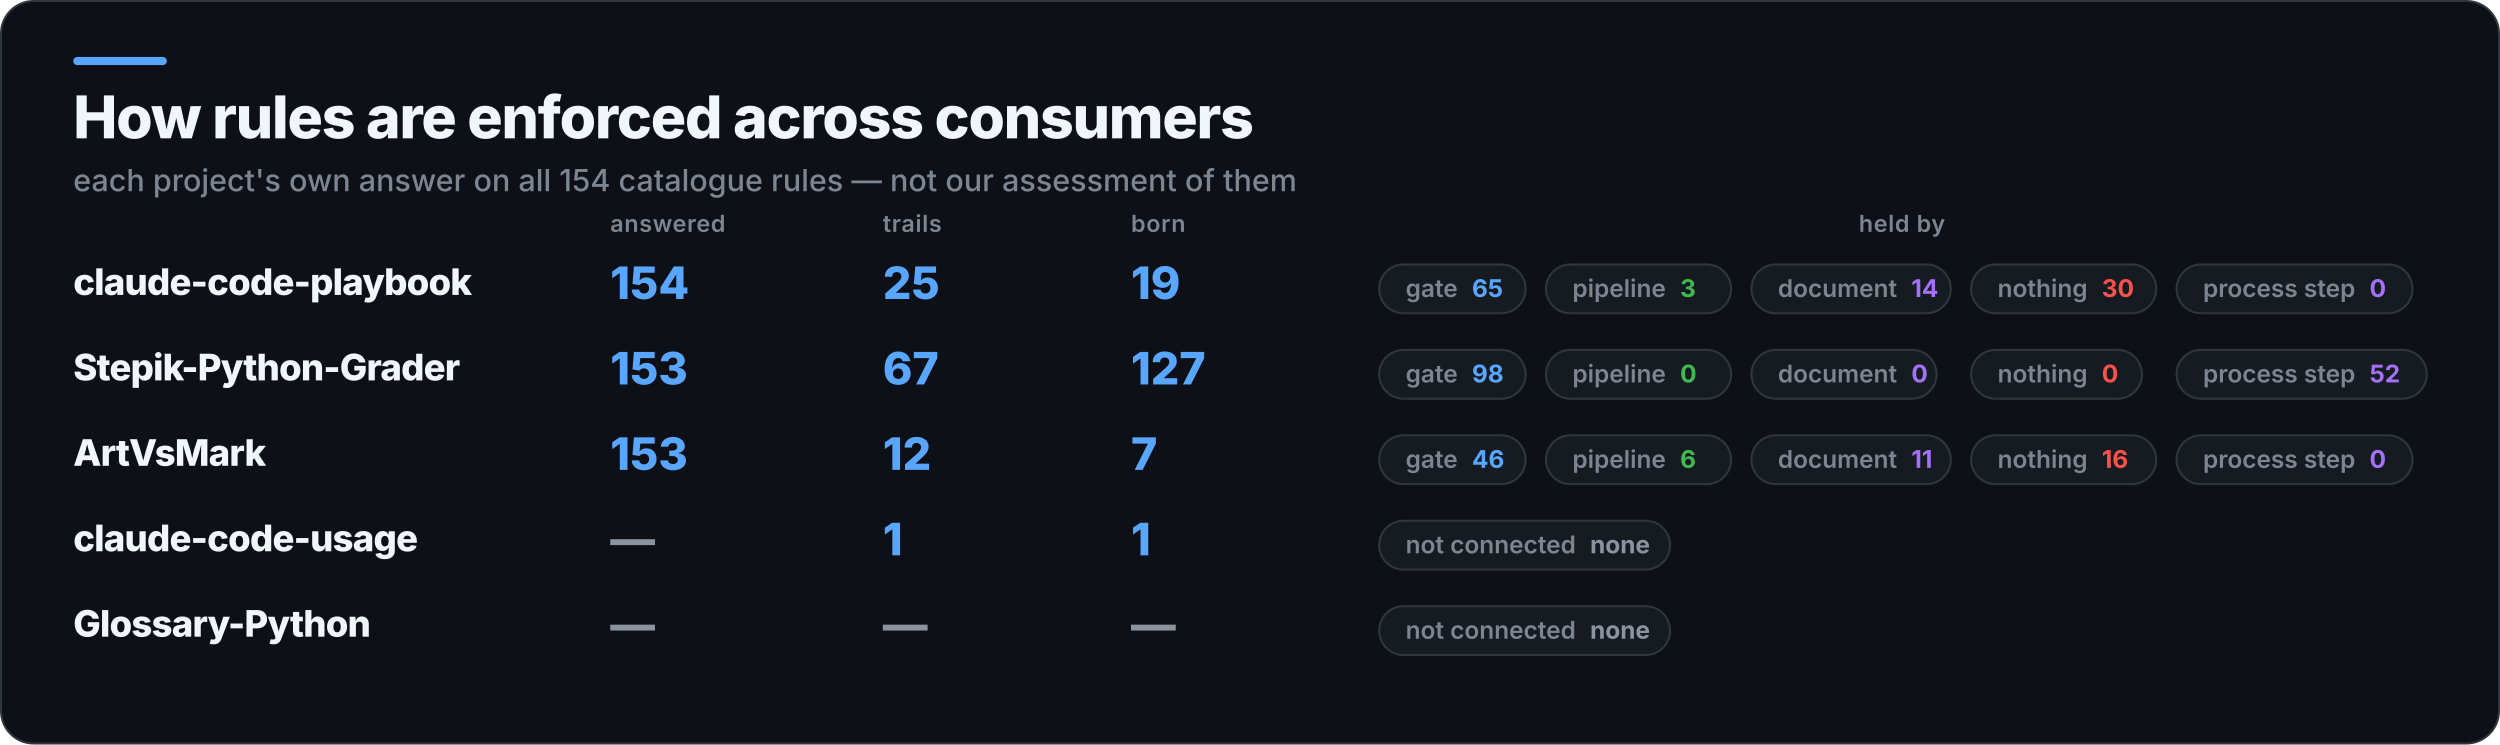
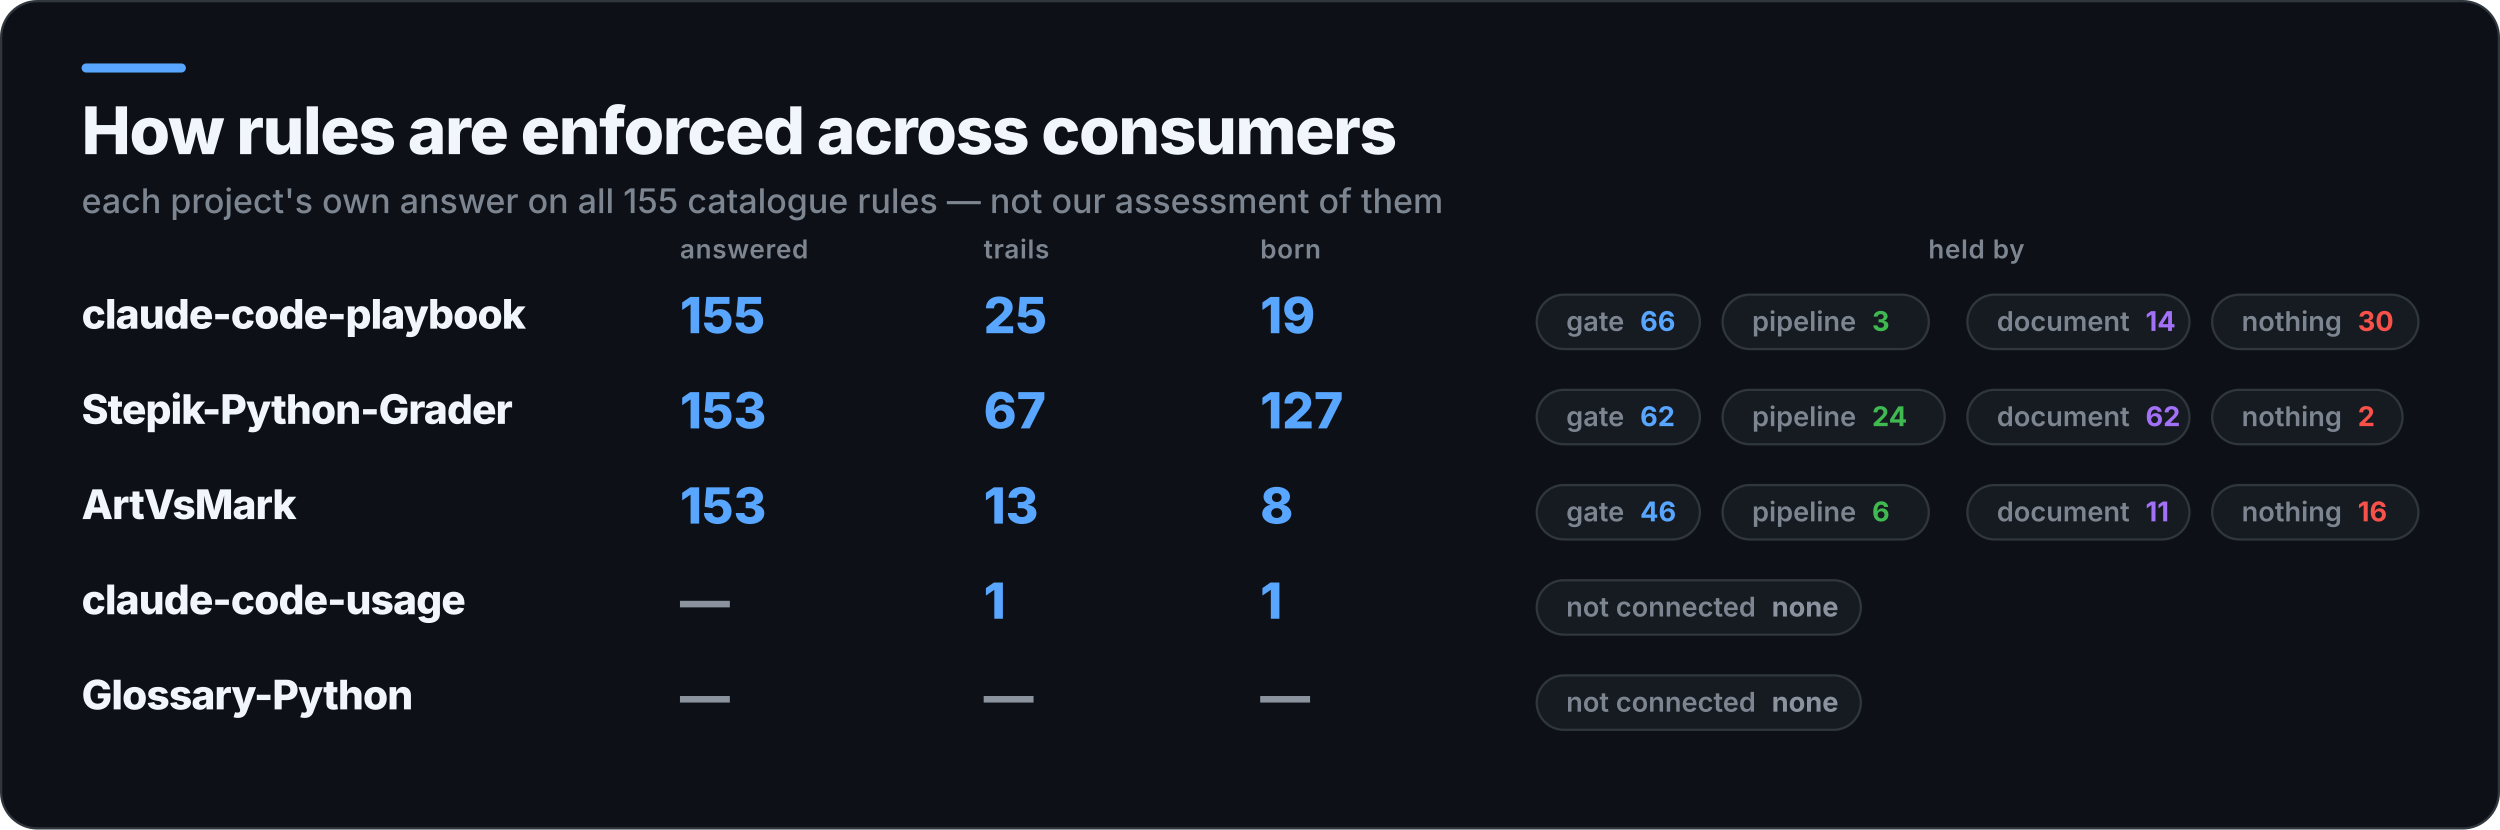
- <svg xmlns="http://www.w3.org/2000/svg" width="1229" height="366" viewBox="0 0 1229 366" role="img" aria-label="How rules are enforced across consumers">
-   <rect x="0.5" y="0.5" width="1228" height="365" rx="16" fill="#0D1117" stroke="#30363D" />
+ <svg xmlns="http://www.w3.org/2000/svg" width="1103" height="366" viewBox="0 0 1103 366" role="img" aria-label="How rules are enforced across consumers">
+   <rect x="0.5" y="0.5" width="1102" height="365" rx="16" fill="#0D1117" stroke="#30363D" />
  <rect x="36" y="28" width="46" height="4" rx="2" fill="#58A6FF" />
  <text x="36" y="68" fill="#F0F6FC" font-family="Inter,Segoe UI,Helvetica,Arial,sans-serif" font-size="29" font-weight="800" letter-spacing="-0.6">How rules are enforced across consumers</text>
-   <text x="36" y="94" fill="#7D8590" font-family="Inter,Segoe UI,Helvetica,Arial,sans-serif" font-size="15" font-weight="500">each project's own answer on all 154 catalogue rules — not our assessment of them</text>
+   <text x="36" y="94" fill="#7D8590" font-family="Inter,Segoe UI,Helvetica,Arial,sans-serif" font-size="15" font-weight="500">each project's own answer on all 155 catalogue rules — not our assessment of them</text>
  <text x="300" y="114" fill="#7D8590" font-family="Inter,Segoe UI,Helvetica,Arial,sans-serif" font-size="11.5" font-weight="600" letter-spacing="0.3">answered</text>
  <text x="434" y="114" fill="#7D8590" font-family="Inter,Segoe UI,Helvetica,Arial,sans-serif" font-size="11.5" font-weight="600" letter-spacing="0.3">trails</text>
  <text x="556" y="114" fill="#7D8590" font-family="Inter,Segoe UI,Helvetica,Arial,sans-serif" font-size="11.5" font-weight="600" letter-spacing="0.3">born</text>
-   <text x="935" y="114" fill="#7D8590" font-family="Inter,Segoe UI,Helvetica,Arial,sans-serif" font-size="11.5" font-weight="600" letter-spacing="0.3" text-anchor="middle">held by</text>
+   <text x="872" y="114" fill="#7D8590" font-family="Inter,Segoe UI,Helvetica,Arial,sans-serif" font-size="11.5" font-weight="600" letter-spacing="0.3" text-anchor="middle">held by</text>
  <text x="36" y="145" fill="#F0F6FC" font-family="Inter,Segoe UI,Helvetica,Arial,sans-serif" font-size="18" font-weight="800" letter-spacing="-0.4">claude-code-playbook</text>
-   <text x="300" y="147" fill="#58A6FF" font-family="Inter,Segoe UI,Helvetica,Arial,sans-serif" font-size="22" font-weight="800">154</text>
+   <text x="300" y="147" fill="#58A6FF" font-family="Inter,Segoe UI,Helvetica,Arial,sans-serif" font-size="22" font-weight="800">155</text>
  <text x="434" y="147" fill="#58A6FF" font-family="Inter,Segoe UI,Helvetica,Arial,sans-serif" font-size="22" font-weight="800">25</text>
  <text x="556" y="147" fill="#58A6FF" font-family="Inter,Segoe UI,Helvetica,Arial,sans-serif" font-size="22" font-weight="800">19</text>
  <rect x="678" y="130" width="72" height="24" rx="12" fill="#161B22" stroke="#30363D" />
-   <text x="691" y="146" fill="#7D8590" font-family="Inter,Segoe UI,Helvetica,Arial,sans-serif" font-size="12" font-weight="600">gate<tspan fill="#58A6FF" font-weight="700" dx="7">65</tspan>
+   <text x="691" y="146" fill="#7D8590" font-family="Inter,Segoe UI,Helvetica,Arial,sans-serif" font-size="12" font-weight="600">gate<tspan fill="#58A6FF" font-weight="700" dx="7">66</tspan>
  </text>
  <rect x="760" y="130" width="91" height="24" rx="12" fill="#161B22" stroke="#30363D" />
  <text x="773" y="146" fill="#7D8590" font-family="Inter,Segoe UI,Helvetica,Arial,sans-serif" font-size="12" font-weight="600">pipeline<tspan fill="#3FB950" font-weight="700" dx="7">3</tspan>
  </text>
-   <rect x="861" y="130" width="98" height="24" rx="12" fill="#161B22" stroke="#30363D" />
-   <text x="874" y="146" fill="#7D8590" font-family="Inter,Segoe UI,Helvetica,Arial,sans-serif" font-size="12" font-weight="600">document<tspan fill="#A371F7" font-weight="700" dx="7">14</tspan>
+   <rect x="868" y="130" width="98" height="24" rx="12" fill="#161B22" stroke="#30363D" />
+   <text x="881" y="146" fill="#7D8590" font-family="Inter,Segoe UI,Helvetica,Arial,sans-serif" font-size="12" font-weight="600">document<tspan fill="#A371F7" font-weight="700" dx="7">14</tspan>
  </text>
-   <rect x="969" y="130" width="91" height="24" rx="12" fill="#161B22" stroke="#30363D" />
-   <text x="982" y="146" fill="#7D8590" font-family="Inter,Segoe UI,Helvetica,Arial,sans-serif" font-size="12" font-weight="600">nothing<tspan fill="#F85149" font-weight="700" dx="7">30</tspan>
-   </text>
-   <rect x="1070" y="130" width="116" height="24" rx="12" fill="#161B22" stroke="#30363D" />
-   <text x="1083" y="146" fill="#7D8590" font-family="Inter,Segoe UI,Helvetica,Arial,sans-serif" font-size="12" font-weight="600">process step<tspan fill="#A371F7" font-weight="700" dx="7">0</tspan>
+   <rect x="976" y="130" width="91" height="24" rx="12" fill="#161B22" stroke="#30363D" />
+   <text x="989" y="146" fill="#7D8590" font-family="Inter,Segoe UI,Helvetica,Arial,sans-serif" font-size="12" font-weight="600">nothing<tspan fill="#F85149" font-weight="700" dx="7">30</tspan>
  </text>
  <text x="36" y="187" fill="#F0F6FC" font-family="Inter,Segoe UI,Helvetica,Arial,sans-serif" font-size="18" font-weight="800" letter-spacing="-0.4">Stepik-Python-Grader</text>
  <text x="300" y="189" fill="#58A6FF" font-family="Inter,Segoe UI,Helvetica,Arial,sans-serif" font-size="22" font-weight="800">153</text>
  <text x="434" y="189" fill="#58A6FF" font-family="Inter,Segoe UI,Helvetica,Arial,sans-serif" font-size="22" font-weight="800">67</text>
  <text x="556" y="189" fill="#58A6FF" font-family="Inter,Segoe UI,Helvetica,Arial,sans-serif" font-size="22" font-weight="800">127</text>
  <rect x="678" y="172" width="72" height="24" rx="12" fill="#161B22" stroke="#30363D" />
-   <text x="691" y="188" fill="#7D8590" font-family="Inter,Segoe UI,Helvetica,Arial,sans-serif" font-size="12" font-weight="600">gate<tspan fill="#58A6FF" font-weight="700" dx="7">98</tspan>
+   <text x="691" y="188" fill="#7D8590" font-family="Inter,Segoe UI,Helvetica,Arial,sans-serif" font-size="12" font-weight="600">gate<tspan fill="#58A6FF" font-weight="700" dx="7">62</tspan>
  </text>
-   <rect x="760" y="172" width="91" height="24" rx="12" fill="#161B22" stroke="#30363D" />
-   <text x="773" y="188" fill="#7D8590" font-family="Inter,Segoe UI,Helvetica,Arial,sans-serif" font-size="12" font-weight="600">pipeline<tspan fill="#3FB950" font-weight="700" dx="7">0</tspan>
+   <rect x="760" y="172" width="98" height="24" rx="12" fill="#161B22" stroke="#30363D" />
+   <text x="773" y="188" fill="#7D8590" font-family="Inter,Segoe UI,Helvetica,Arial,sans-serif" font-size="12" font-weight="600">pipeline<tspan fill="#3FB950" font-weight="700" dx="7">24</tspan>
  </text>
-   <rect x="861" y="172" width="91" height="24" rx="12" fill="#161B22" stroke="#30363D" />
-   <text x="874" y="188" fill="#7D8590" font-family="Inter,Segoe UI,Helvetica,Arial,sans-serif" font-size="12" font-weight="600">document<tspan fill="#A371F7" font-weight="700" dx="7">0</tspan>
+   <rect x="868" y="172" width="98" height="24" rx="12" fill="#161B22" stroke="#30363D" />
+   <text x="881" y="188" fill="#7D8590" font-family="Inter,Segoe UI,Helvetica,Arial,sans-serif" font-size="12" font-weight="600">document<tspan fill="#A371F7" font-weight="700" dx="7">62</tspan>
  </text>
-   <rect x="969" y="172" width="84" height="24" rx="12" fill="#161B22" stroke="#30363D" />
-   <text x="982" y="188" fill="#7D8590" font-family="Inter,Segoe UI,Helvetica,Arial,sans-serif" font-size="12" font-weight="600">nothing<tspan fill="#F85149" font-weight="700" dx="7">0</tspan>
-   </text>
-   <rect x="1070" y="172" width="123" height="24" rx="12" fill="#161B22" stroke="#30363D" />
-   <text x="1083" y="188" fill="#7D8590" font-family="Inter,Segoe UI,Helvetica,Arial,sans-serif" font-size="12" font-weight="600">process step<tspan fill="#A371F7" font-weight="700" dx="7">52</tspan>
+   <rect x="976" y="172" width="84" height="24" rx="12" fill="#161B22" stroke="#30363D" />
+   <text x="989" y="188" fill="#7D8590" font-family="Inter,Segoe UI,Helvetica,Arial,sans-serif" font-size="12" font-weight="600">nothing<tspan fill="#F85149" font-weight="700" dx="7">2</tspan>
  </text>
  <text x="36" y="229" fill="#F0F6FC" font-family="Inter,Segoe UI,Helvetica,Arial,sans-serif" font-size="18" font-weight="800" letter-spacing="-0.4">ArtVsMark</text>
  <text x="300" y="231" fill="#58A6FF" font-family="Inter,Segoe UI,Helvetica,Arial,sans-serif" font-size="22" font-weight="800">153</text>
-   <text x="434" y="231" fill="#58A6FF" font-family="Inter,Segoe UI,Helvetica,Arial,sans-serif" font-size="22" font-weight="800">12</text>
-   <text x="556" y="231" fill="#58A6FF" font-family="Inter,Segoe UI,Helvetica,Arial,sans-serif" font-size="22" font-weight="800">7</text>
+   <text x="434" y="231" fill="#58A6FF" font-family="Inter,Segoe UI,Helvetica,Arial,sans-serif" font-size="22" font-weight="800">13</text>
+   <text x="556" y="231" fill="#58A6FF" font-family="Inter,Segoe UI,Helvetica,Arial,sans-serif" font-size="22" font-weight="800">8</text>
  <rect x="678" y="214" width="72" height="24" rx="12" fill="#161B22" stroke="#30363D" />
  <text x="691" y="230" fill="#7D8590" font-family="Inter,Segoe UI,Helvetica,Arial,sans-serif" font-size="12" font-weight="600">gate<tspan fill="#58A6FF" font-weight="700" dx="7">46</tspan>
  </text>
  <rect x="760" y="214" width="91" height="24" rx="12" fill="#161B22" stroke="#30363D" />
  <text x="773" y="230" fill="#7D8590" font-family="Inter,Segoe UI,Helvetica,Arial,sans-serif" font-size="12" font-weight="600">pipeline<tspan fill="#3FB950" font-weight="700" dx="7">6</tspan>
  </text>
-   <rect x="861" y="214" width="98" height="24" rx="12" fill="#161B22" stroke="#30363D" />
-   <text x="874" y="230" fill="#7D8590" font-family="Inter,Segoe UI,Helvetica,Arial,sans-serif" font-size="12" font-weight="600">document<tspan fill="#A371F7" font-weight="700" dx="7">11</tspan>
+   <rect x="868" y="214" width="98" height="24" rx="12" fill="#161B22" stroke="#30363D" />
+   <text x="881" y="230" fill="#7D8590" font-family="Inter,Segoe UI,Helvetica,Arial,sans-serif" font-size="12" font-weight="600">document<tspan fill="#A371F7" font-weight="700" dx="7">11</tspan>
  </text>
-   <rect x="969" y="214" width="91" height="24" rx="12" fill="#161B22" stroke="#30363D" />
-   <text x="982" y="230" fill="#7D8590" font-family="Inter,Segoe UI,Helvetica,Arial,sans-serif" font-size="12" font-weight="600">nothing<tspan fill="#F85149" font-weight="700" dx="7">16</tspan>
-   </text>
-   <rect x="1070" y="214" width="116" height="24" rx="12" fill="#161B22" stroke="#30363D" />
-   <text x="1083" y="230" fill="#7D8590" font-family="Inter,Segoe UI,Helvetica,Arial,sans-serif" font-size="12" font-weight="600">process step<tspan fill="#A371F7" font-weight="700" dx="7">0</tspan>
+   <rect x="976" y="214" width="91" height="24" rx="12" fill="#161B22" stroke="#30363D" />
+   <text x="989" y="230" fill="#7D8590" font-family="Inter,Segoe UI,Helvetica,Arial,sans-serif" font-size="12" font-weight="600">nothing<tspan fill="#F85149" font-weight="700" dx="7">16</tspan>
  </text>
  <text x="36" y="271" fill="#F0F6FC" font-family="Inter,Segoe UI,Helvetica,Arial,sans-serif" font-size="18" font-weight="800" letter-spacing="-0.4">claude-code-usage</text>
  <text x="300" y="273" fill="#8B949E" font-family="Inter,Segoe UI,Helvetica,Arial,sans-serif" font-size="22" font-weight="800">—</text>
  <text x="434" y="273" fill="#58A6FF" font-family="Inter,Segoe UI,Helvetica,Arial,sans-serif" font-size="22" font-weight="800">1</text>
  <text x="556" y="273" fill="#58A6FF" font-family="Inter,Segoe UI,Helvetica,Arial,sans-serif" font-size="22" font-weight="800">1</text>
  <rect x="678" y="256" width="143" height="24" rx="12" fill="#161B22" stroke="#30363D" />
  <text x="691" y="272" fill="#7D8590" font-family="Inter,Segoe UI,Helvetica,Arial,sans-serif" font-size="12" font-weight="600">not connected<tspan fill="#8B949E" font-weight="700" dx="7">none</tspan>
  </text>
  <text x="36" y="313" fill="#F0F6FC" font-family="Inter,Segoe UI,Helvetica,Arial,sans-serif" font-size="18" font-weight="800" letter-spacing="-0.4">Glossary-Python</text>
  <text x="300" y="315" fill="#8B949E" font-family="Inter,Segoe UI,Helvetica,Arial,sans-serif" font-size="22" font-weight="800">—</text>
  <text x="434" y="315" fill="#8B949E" font-family="Inter,Segoe UI,Helvetica,Arial,sans-serif" font-size="22" font-weight="800">—</text>
  <text x="556" y="315" fill="#8B949E" font-family="Inter,Segoe UI,Helvetica,Arial,sans-serif" font-size="22" font-weight="800">—</text>
  <rect x="678" y="298" width="143" height="24" rx="12" fill="#161B22" stroke="#30363D" />
  <text x="691" y="314" fill="#7D8590" font-family="Inter,Segoe UI,Helvetica,Arial,sans-serif" font-size="12" font-weight="600">not connected<tspan fill="#8B949E" font-weight="700" dx="7">none</tspan>
  </text>
</svg>
